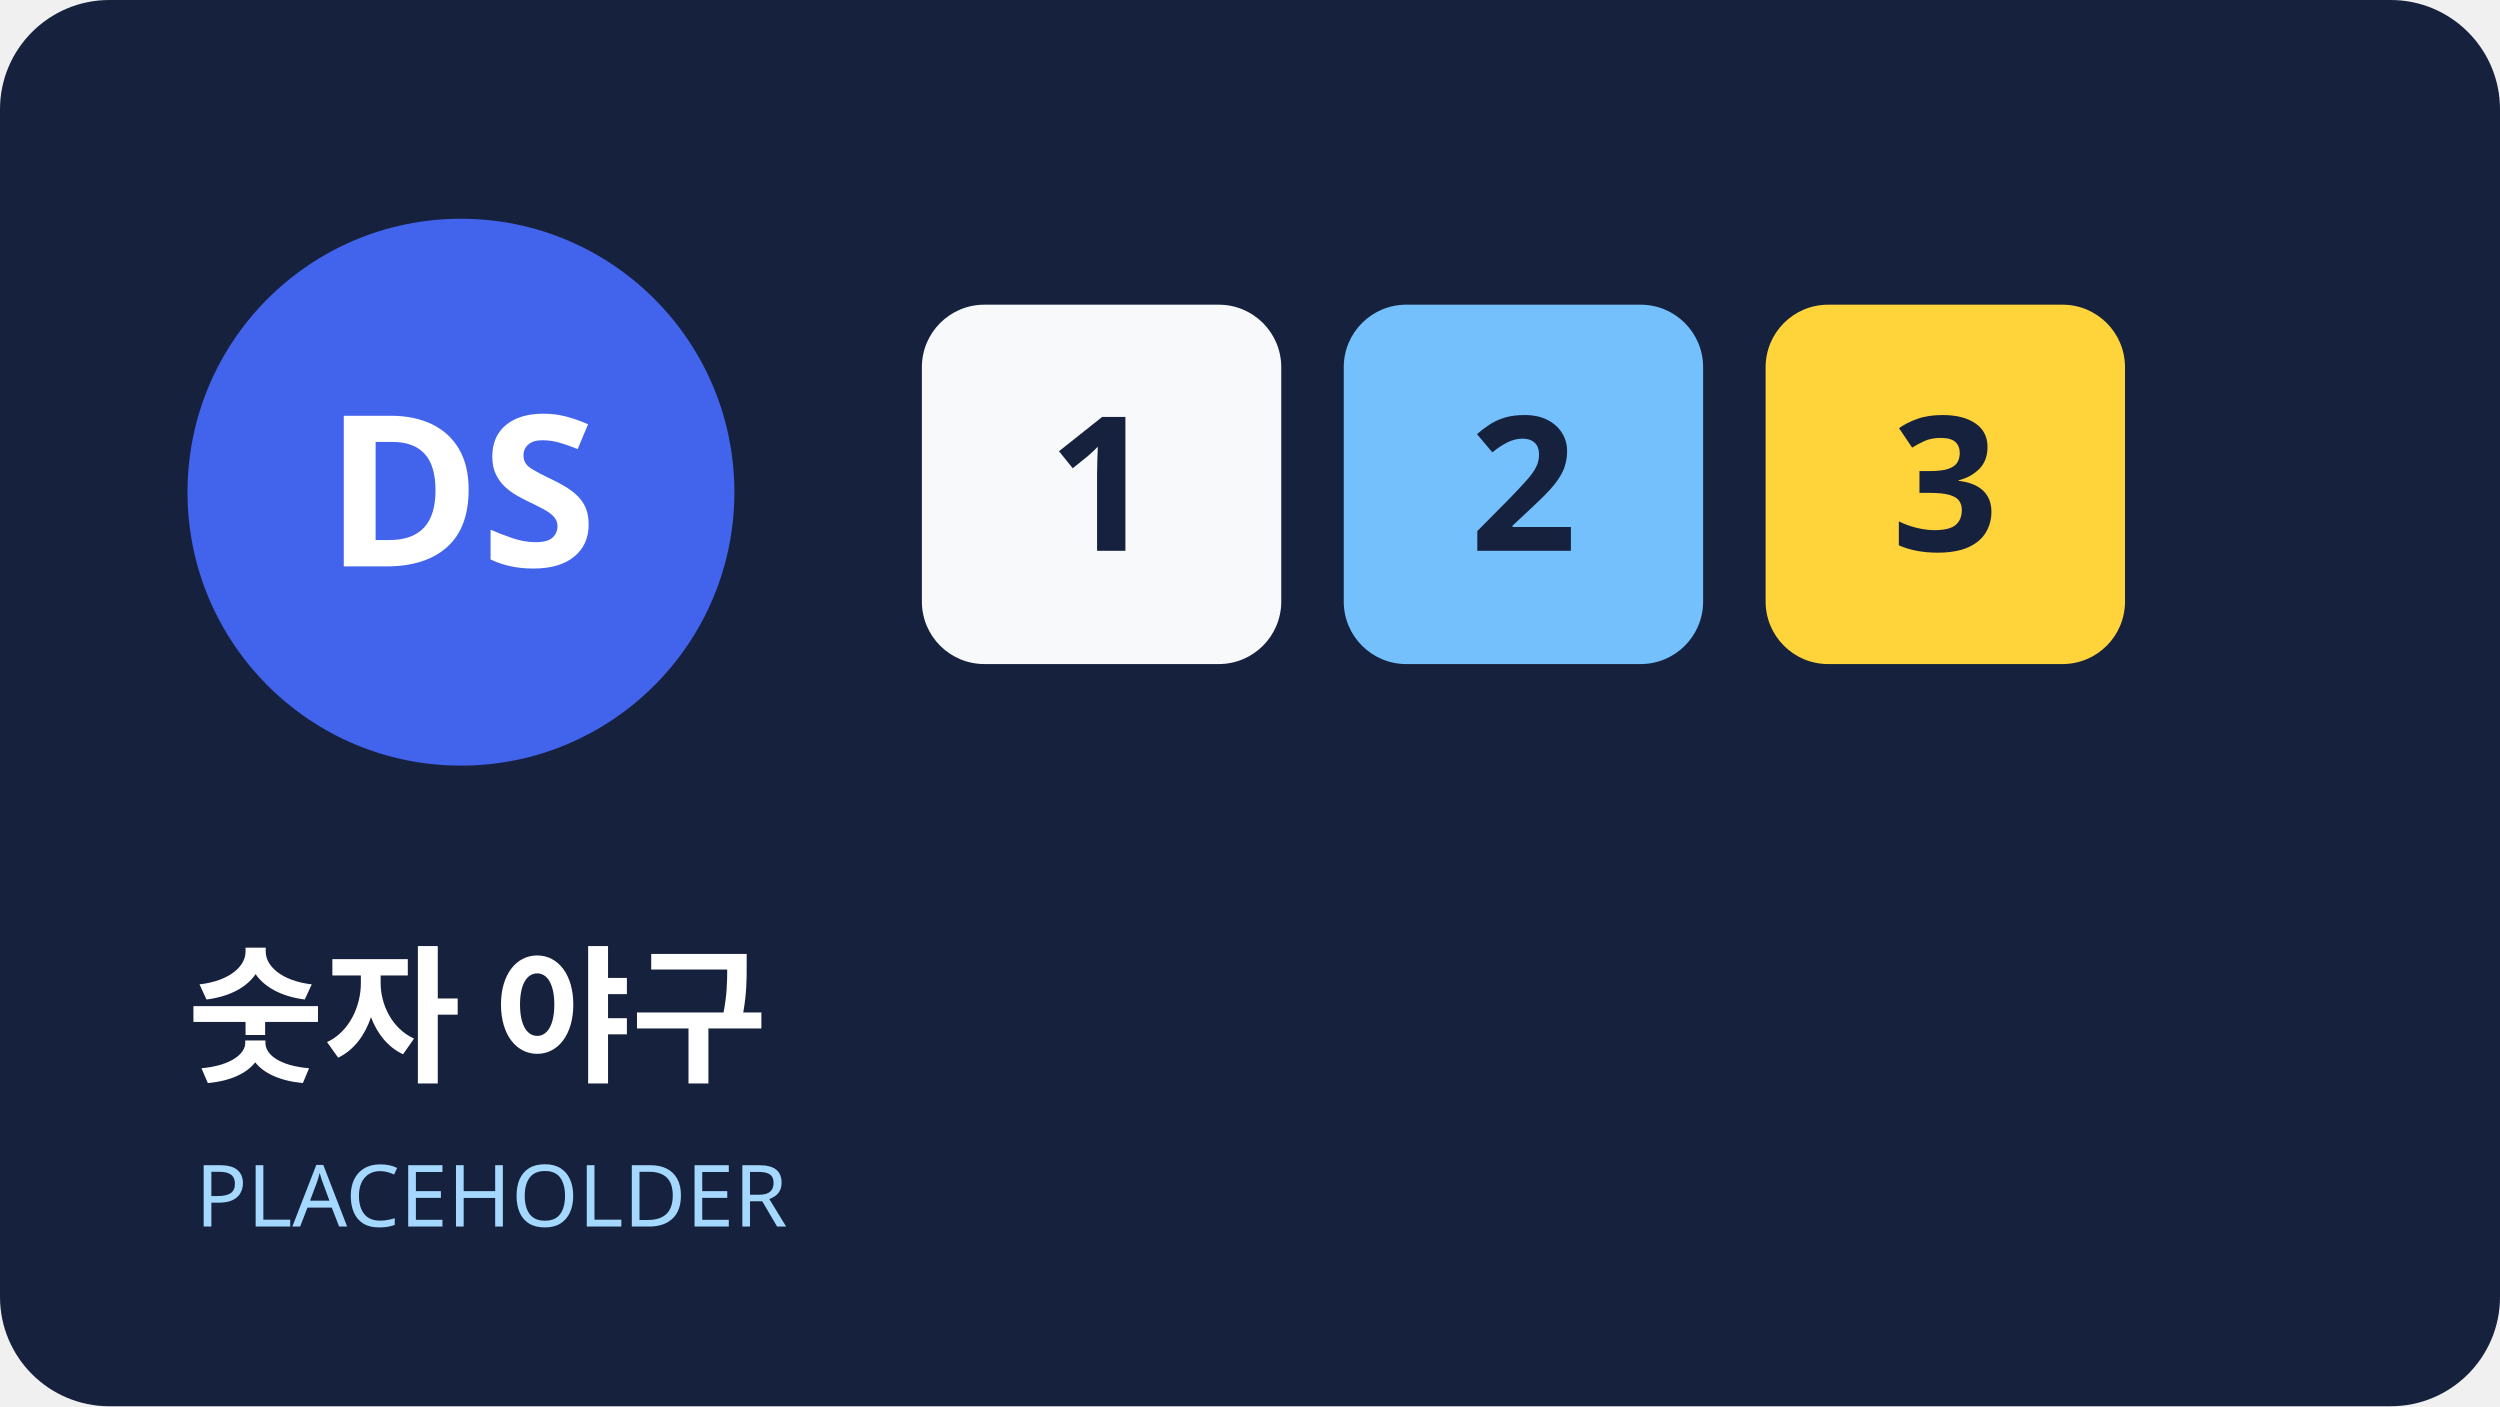
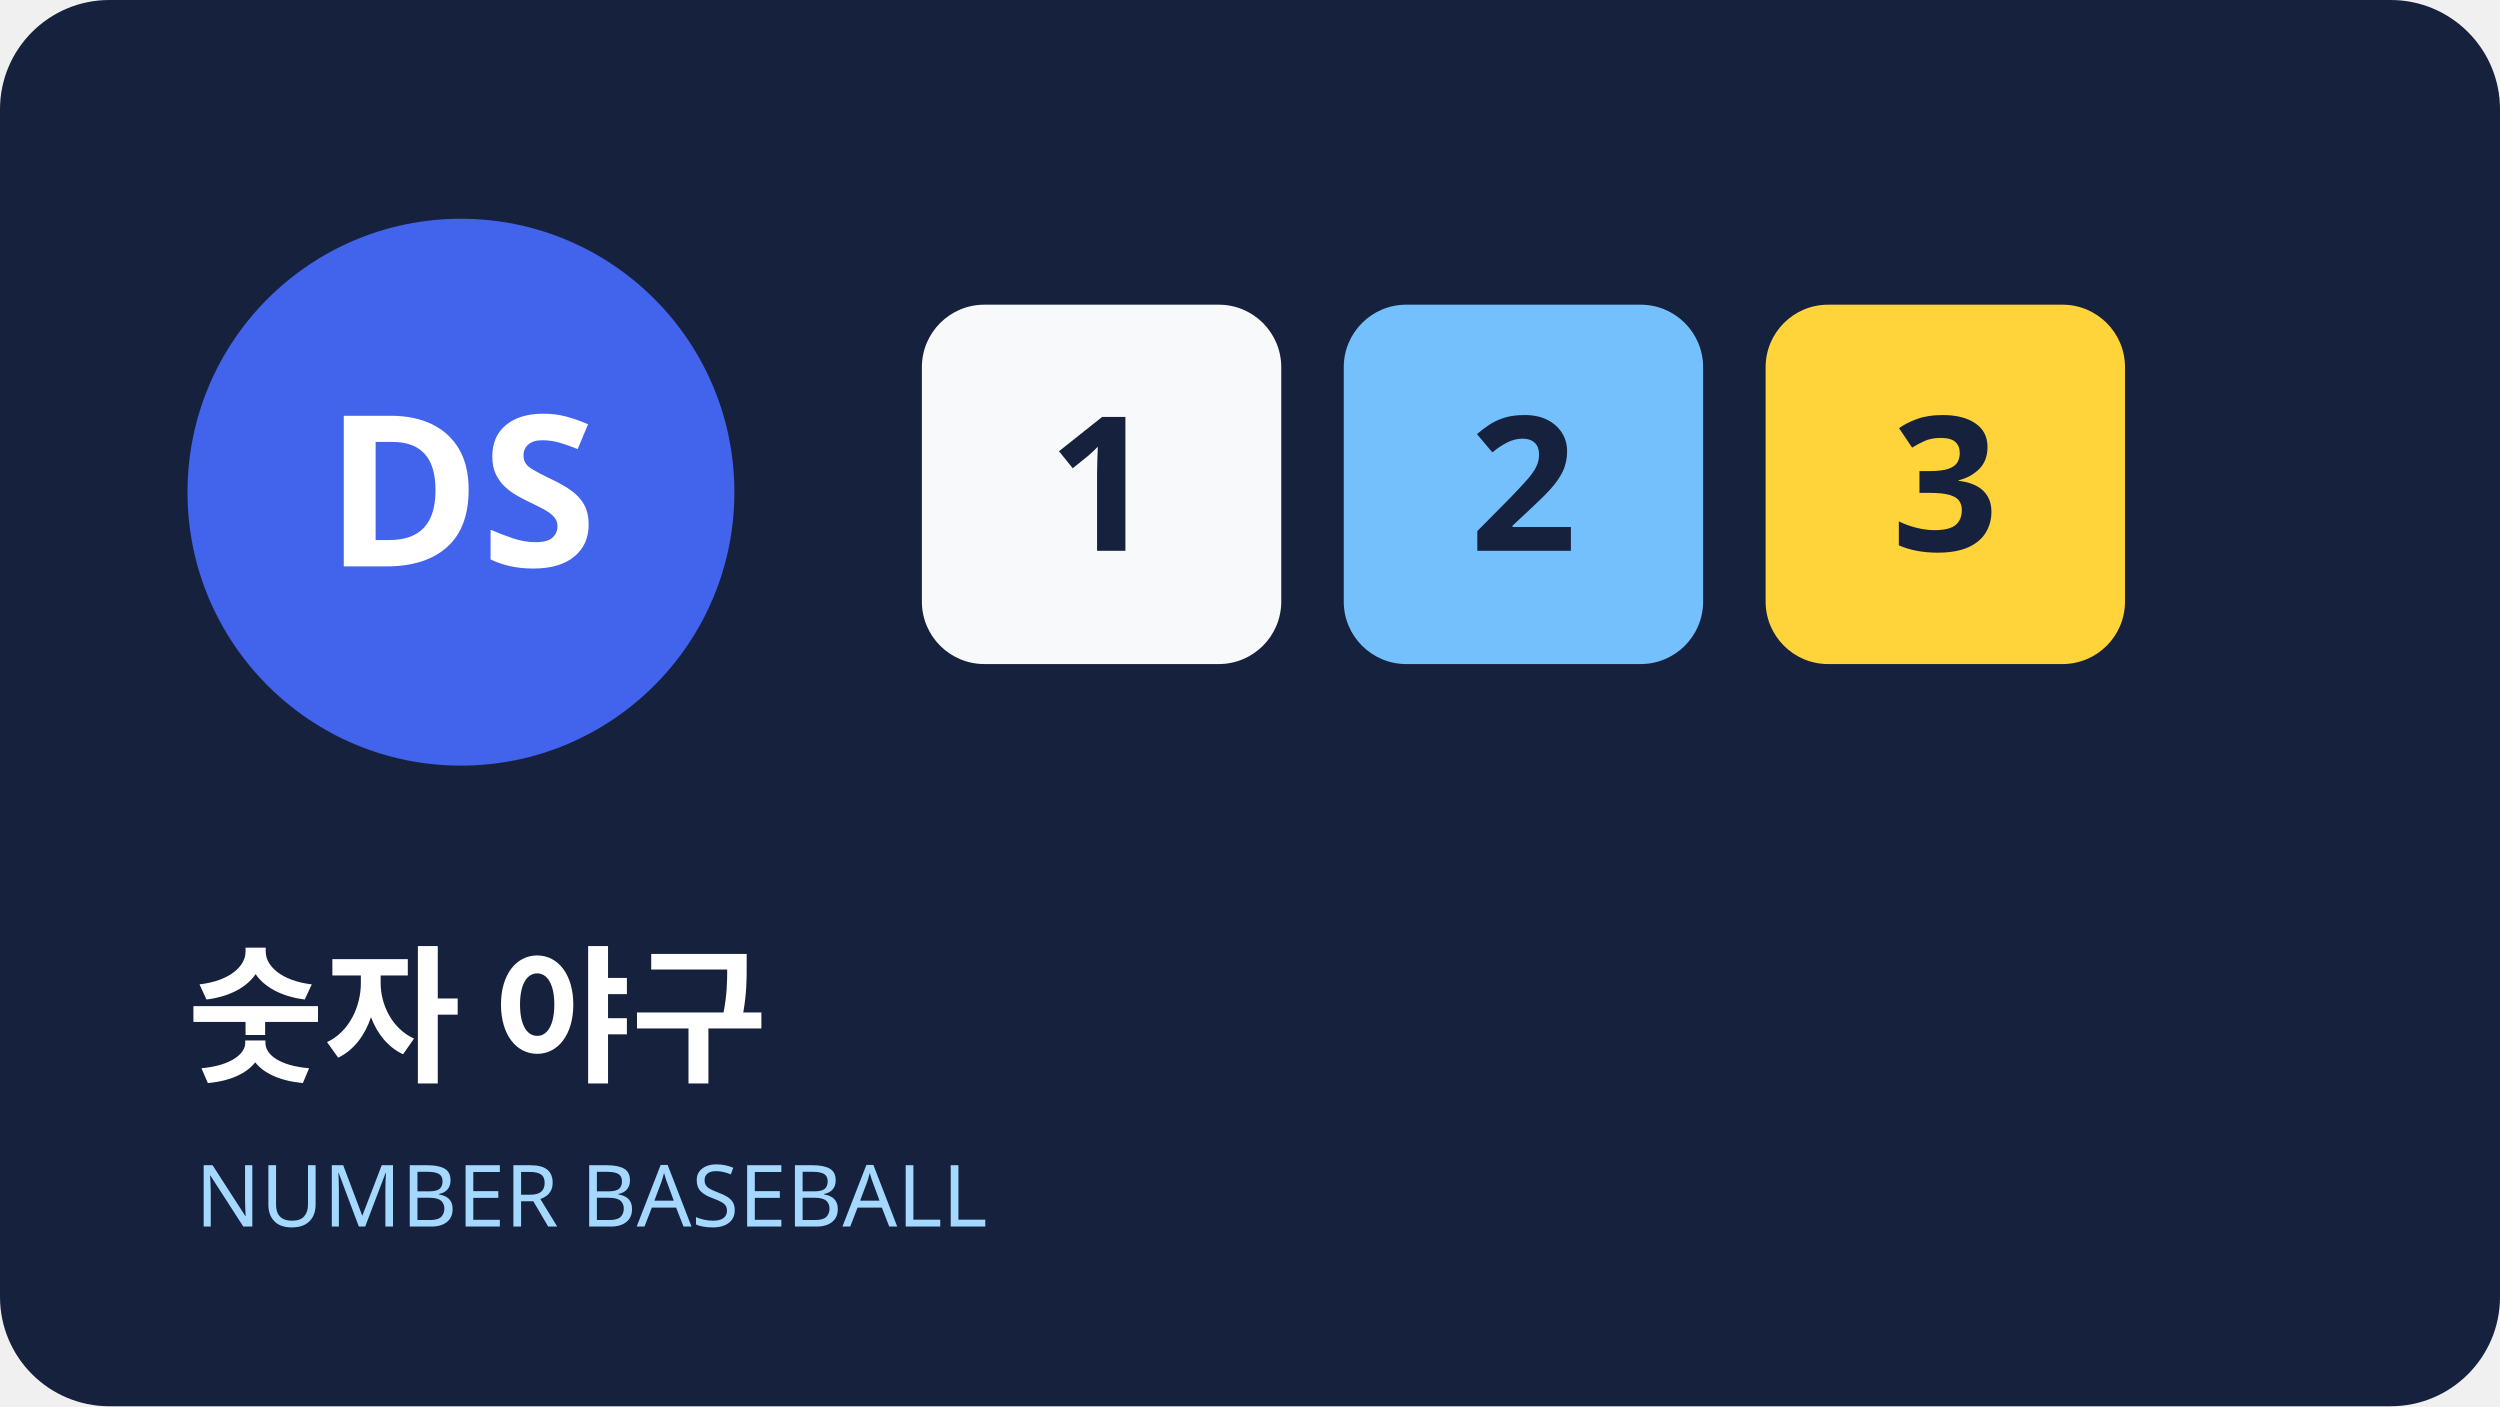
<svg xmlns="http://www.w3.org/2000/svg" viewBox="0 0 640 360" role="img" aria-labelledby="title desc">
  <rect width="640" height="360" rx="28" fill="#16213e" />
  <circle cx="118" cy="126" r="70" fill="#4263eb" />
  <text x="118" y="145" text-anchor="middle" fill="#ffffff" font-family="system-ui, sans-serif" font-size="54" font-weight="800">DS</text>
  <g font-family="system-ui, sans-serif" font-size="48" font-weight="700" text-anchor="middle">
    <rect x="236" y="78" width="92" height="92" rx="16" fill="#f8f9fa" />
    <text x="282" y="141" fill="#16213e">1</text>
    <rect x="344" y="78" width="92" height="92" rx="16" fill="#74c0fc" />
    <text x="390" y="141" fill="#16213e">2</text>
    <rect x="452" y="78" width="92" height="92" rx="16" fill="#ffd43b" />
    <text x="498" y="141" fill="#16213e">3</text>
  </g>
  <text x="48" y="274" fill="#ffffff" font-family="system-ui, sans-serif" font-size="38" font-weight="750">숫자 야구</text>
-   <text x="50" y="314" fill="#a5d8ff" font-family="system-ui, sans-serif" font-size="22">PLACEHOLDER</text>
+   <text x="50" y="314" fill="#a5d8ff" font-family="system-ui, sans-serif" font-size="22">NUMBER BASEBALL</text>
</svg>
